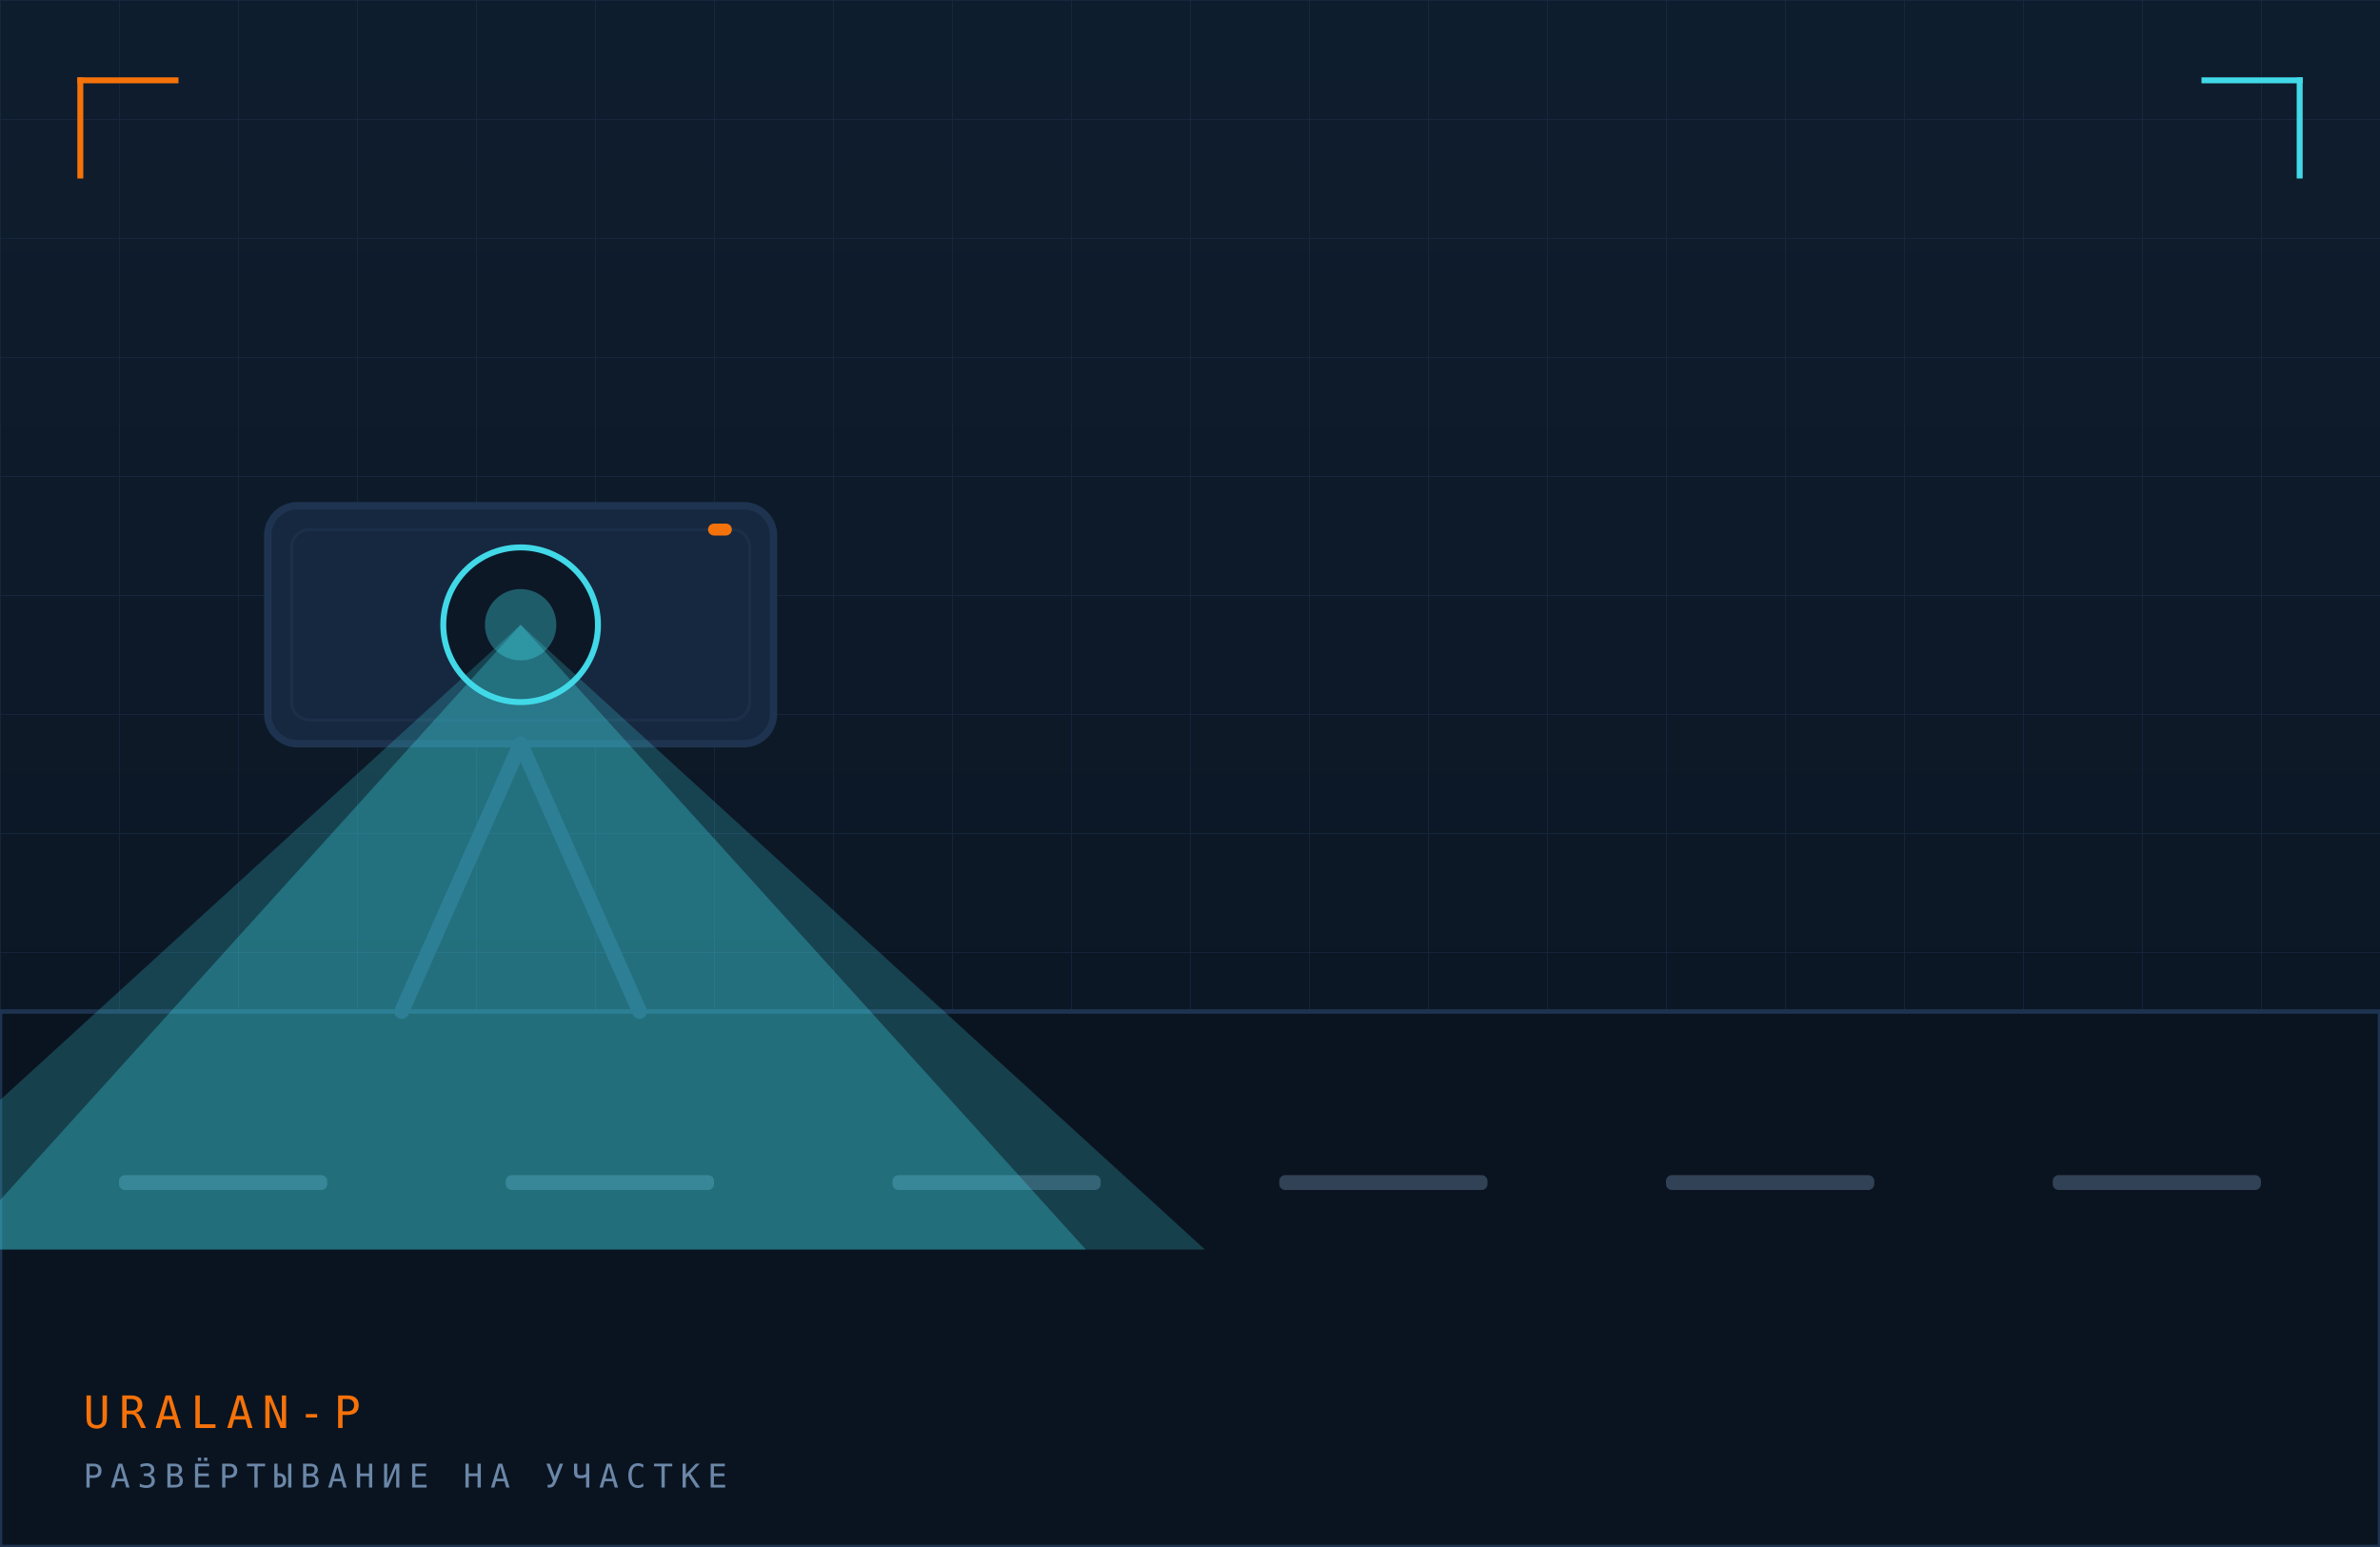
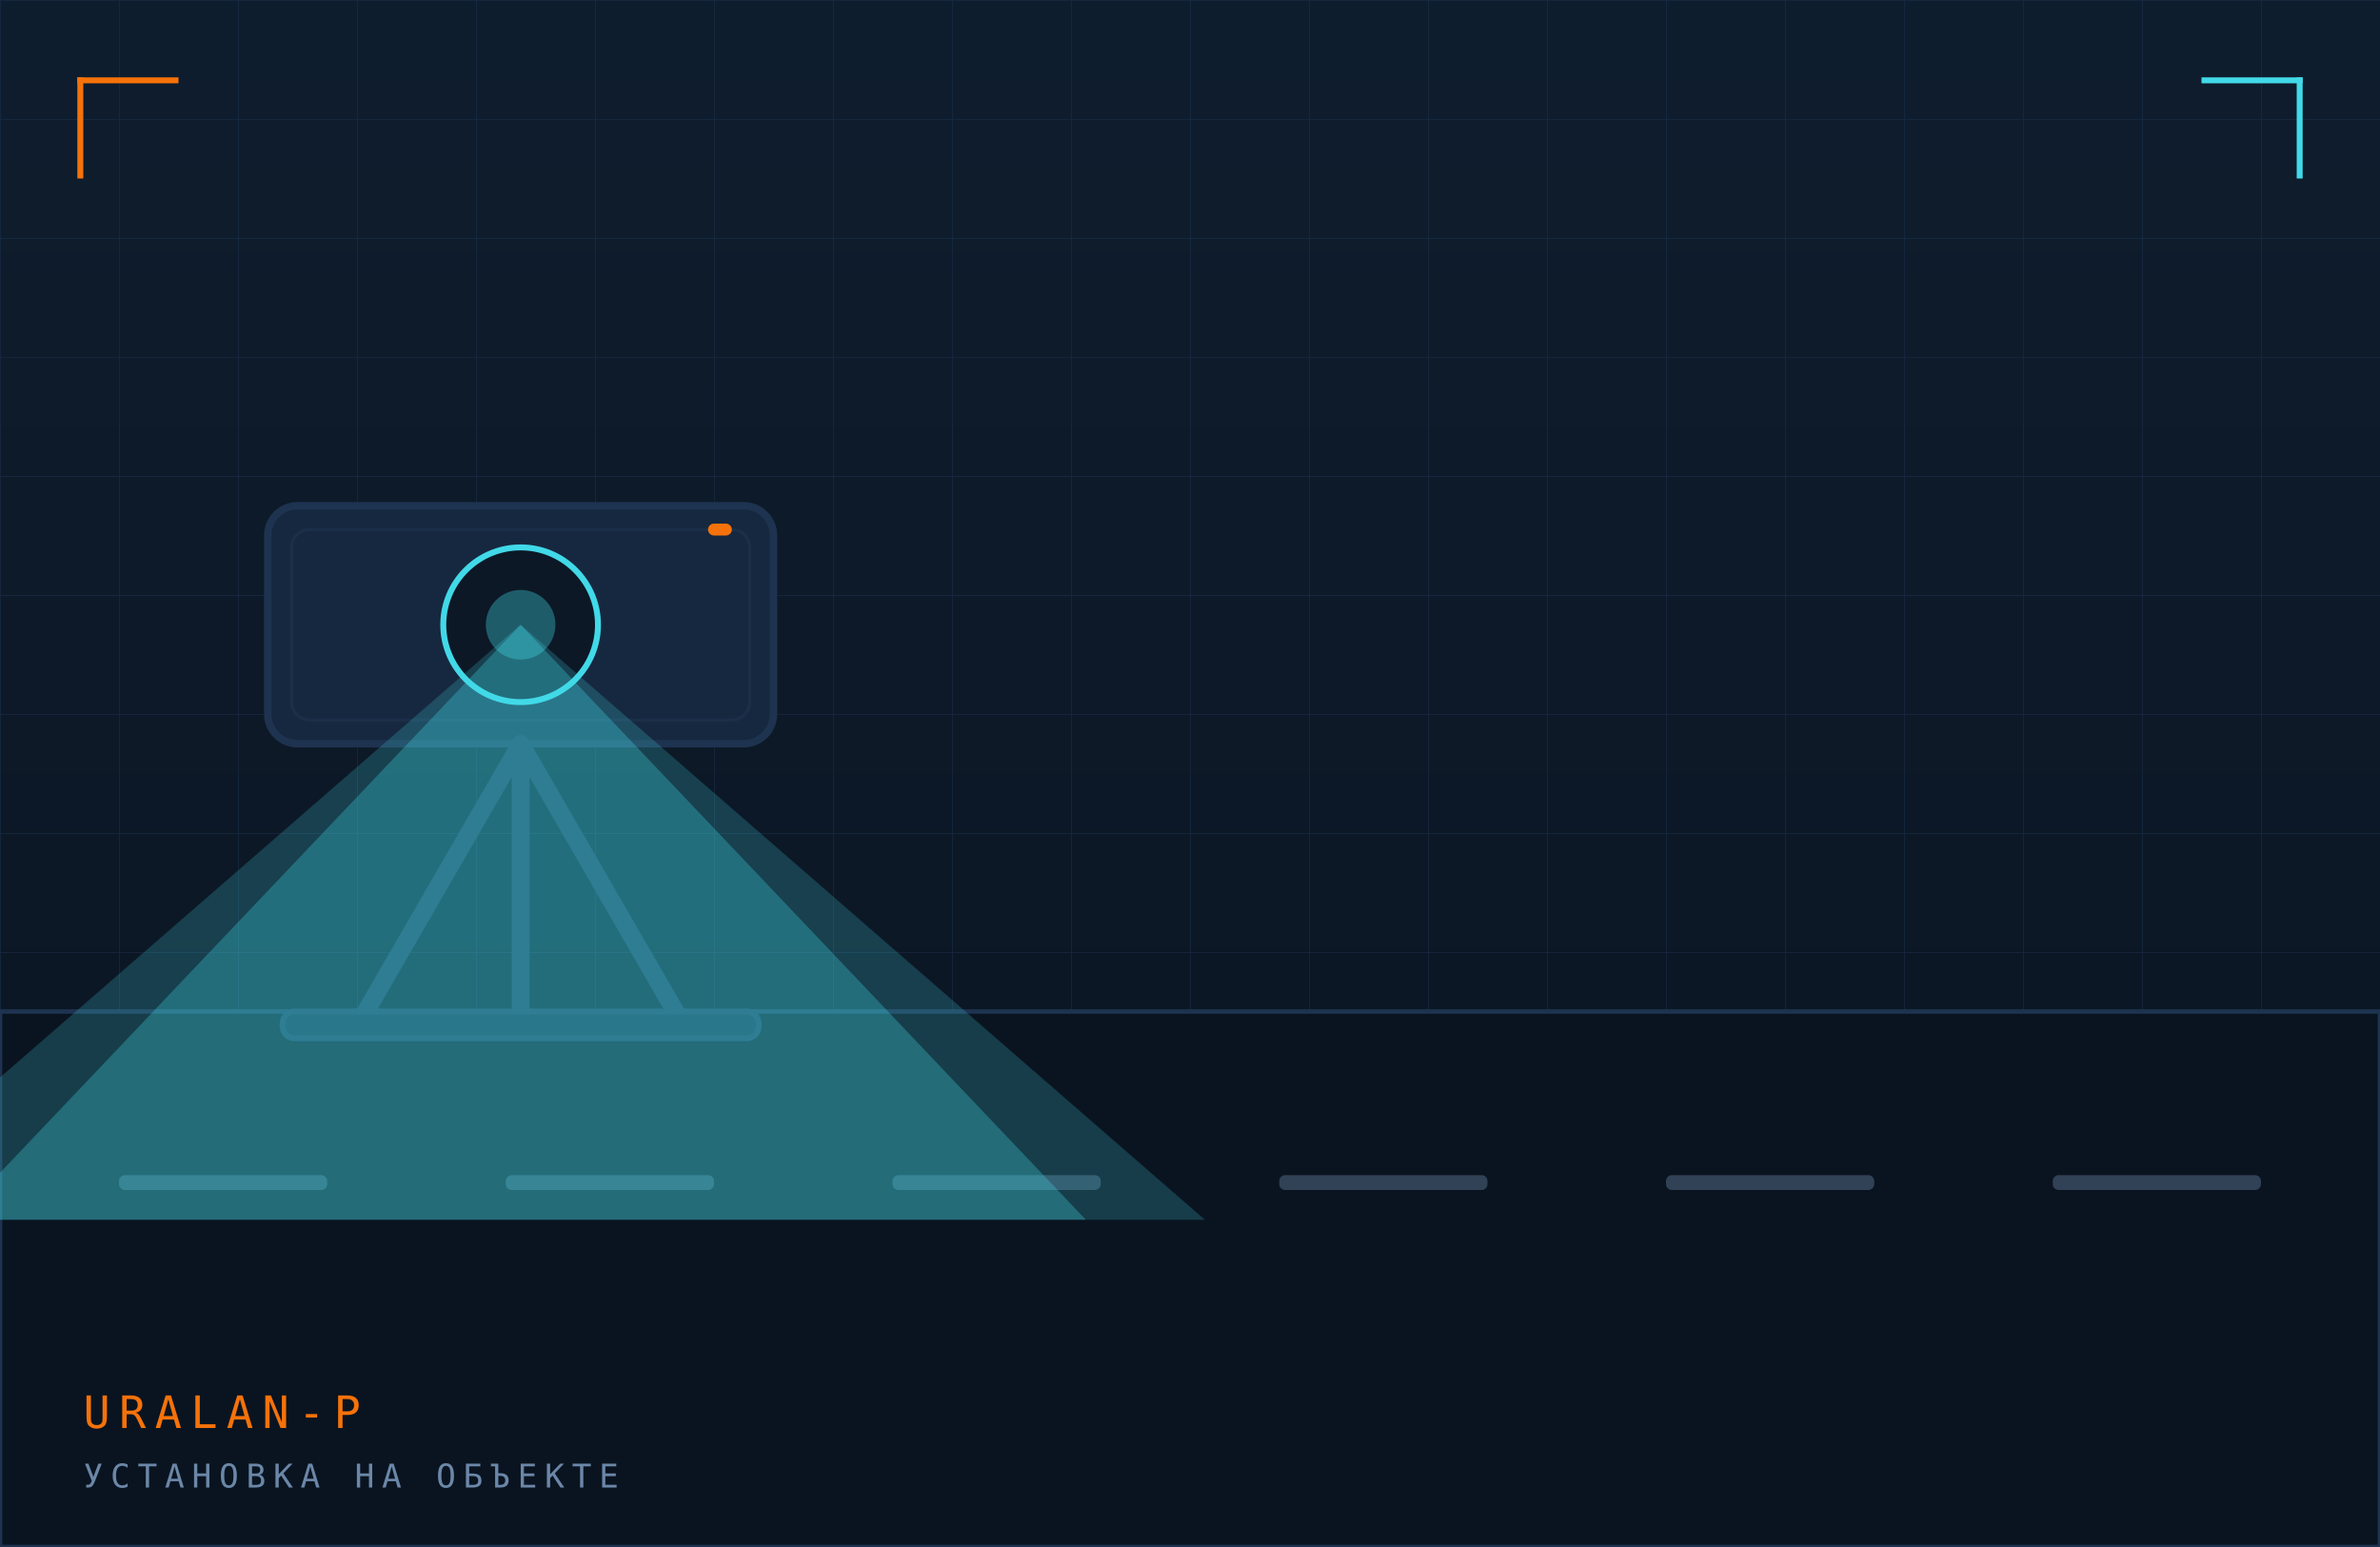
<svg xmlns="http://www.w3.org/2000/svg" viewBox="0 0 800 520" width="800" height="520">
  <defs>
    <linearGradient id="sky" x1="0" y1="0" x2="0" y2="1">
      <stop offset="0" stop-color="#0E1D2E" />
      <stop offset="1" stop-color="#0B1420" />
    </linearGradient>
-     <linearGradient id="body" x1="0" y1="0" x2="1" y2="1">
-       <stop offset="0" stop-color="#25405F" />
-       <stop offset="1" stop-color="#16283F" />
-     </linearGradient>
-     <pattern id="grid" width="40" height="40" patternUnits="userSpaceOnUse">
+     <pattern id="g" width="40" height="40" patternUnits="userSpaceOnUse">
      <path d="M40 0H0V40" fill="none" stroke="#1E3350" stroke-width="0.6" opacity="0.5" />
    </pattern>
  </defs>
  <rect width="800" height="520" fill="url(#sky)" />
-   <rect width="800" height="520" fill="url(#grid)" />
+   <rect width="800" height="520" fill="url(#g)" />
  <path d="M0 340 L800 340 L800 520 L0 520 Z" fill="#0A1420" stroke="#1E3350" stroke-width="1.5" />
  <rect x="40" y="395" width="70" height="5" rx="2" fill="#6B87A8" opacity="0.4" />
  <rect x="170" y="395" width="70" height="5" rx="2" fill="#6B87A8" opacity="0.4" />
  <rect x="300" y="395" width="70" height="5" rx="2" fill="#6B87A8" opacity="0.4" />
  <rect x="430" y="395" width="70" height="5" rx="2" fill="#6B87A8" opacity="0.4" />
  <rect x="560" y="395" width="70" height="5" rx="2" fill="#6B87A8" opacity="0.4" />
  <rect x="690" y="395" width="70" height="5" rx="2" fill="#6B87A8" opacity="0.4" />
  <rect x="90" y="170" width="170" height="80" rx="10" fill="#16283F" stroke="#1E3350" stroke-width="2.5" />
  <rect x="98" y="178" width="154" height="64" rx="6" fill="none" stroke="#1E3350" stroke-width="1" opacity="0.6" />
  <circle cx="175.0" cy="210.0" r="26" fill="#0C1826" stroke="#41D9E8" stroke-width="2" />
-   <circle cx="175.0" cy="210.0" r="12" fill="#41D9E8" opacity="0.35" />
+   <circle cx="175.0" cy="210.0" r="11.7" fill="#41D9E8" opacity="0.35" />
  <rect x="238" y="176" width="8" height="4" rx="2" fill="#F5720A" />
-   <path d="M175 250 L135 340 M175 250 L215 340" stroke="#1E3350" stroke-width="5" stroke-linecap="round" />
-   <path d="M175 210 L-15 420 L365 420 Z" fill="#41D9E8" opacity="0.3" />
-   <path d="M175 210 L-55 420 L405 420 Z" fill="#41D9E8" opacity="0.22" />
-   <text x="28" y="480" font-family="'JetBrains Mono',monospace" font-size="15" letter-spacing="3" fill="#F5720A">URALAN-P</text>
-   <text x="28" y="500" font-family="'JetBrains Mono',monospace" font-size="11" letter-spacing="2.5" fill="#6B87A8">РАЗВЁРТЫВАНИЕ НА УЧАСТКЕ</text>
+   <path d="M175 250 L123 340 M175 250 L227 340 M175 250 L175 340" stroke="#1E3350" stroke-width="6" stroke-linecap="round" />
+   <rect x="95" y="340" width="160" height="9" rx="4" fill="#16283F" stroke="#1E3350" stroke-width="2" />
+   <path d="M175 210 L-15 410 L365 410 Z" fill="#41D9E8" opacity="0.3" />
+   <path d="M175 210 L-55 410 L405 410 Z" fill="#41D9E8" opacity="0.21" />
+   <text x="28" y="480" font-family="monospace" font-size="15" letter-spacing="3" fill="#F5720A">URALAN-P</text>
+   <text x="28" y="500" font-family="monospace" font-size="11" letter-spacing="2.5" fill="#6B87A8">УСТАНОВКА НА ОБЪЕКТЕ</text>
  <rect x="26" y="26" width="34" height="2" fill="#F5720A" />
  <rect x="26" y="26" width="2" height="34" fill="#F5720A" />
  <rect x="740" y="26" width="34" height="2" fill="#41D9E8" />
  <rect x="772" y="26" width="2" height="34" fill="#41D9E8" />
</svg>
